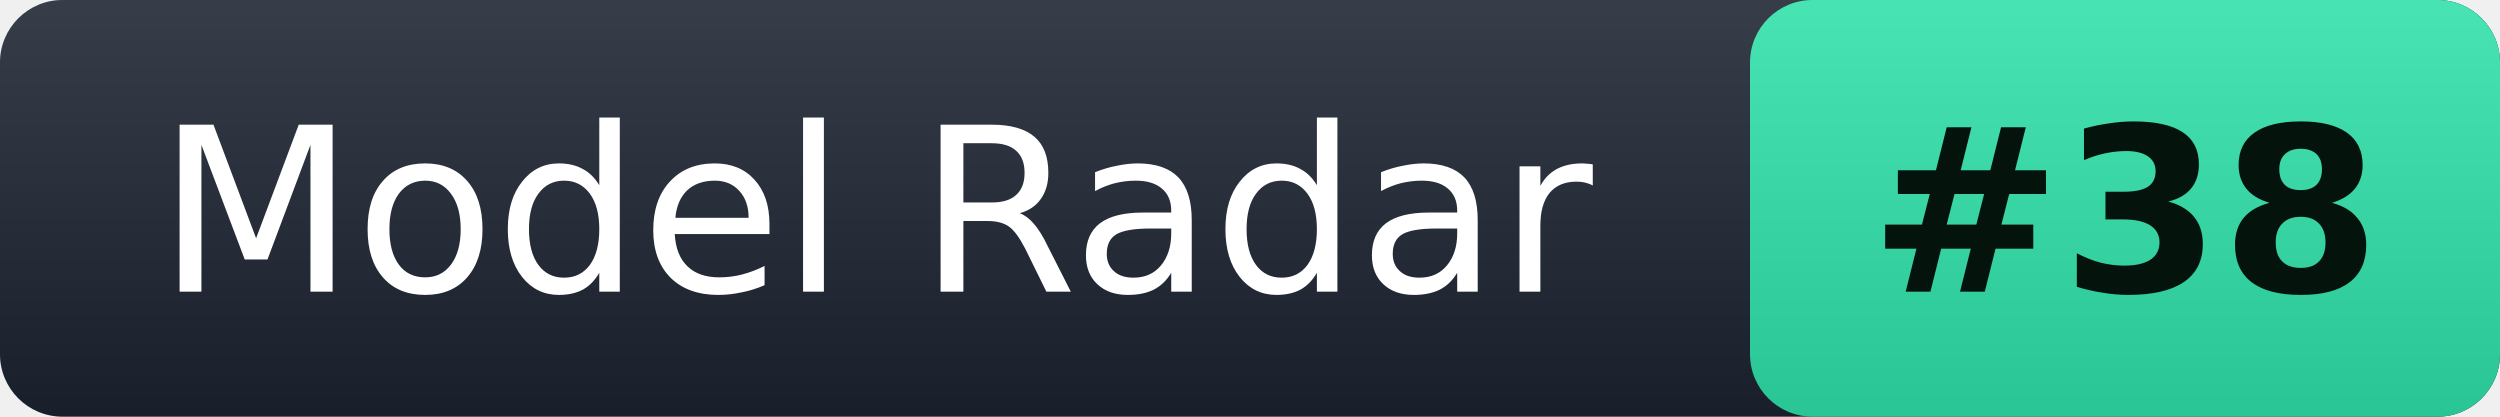
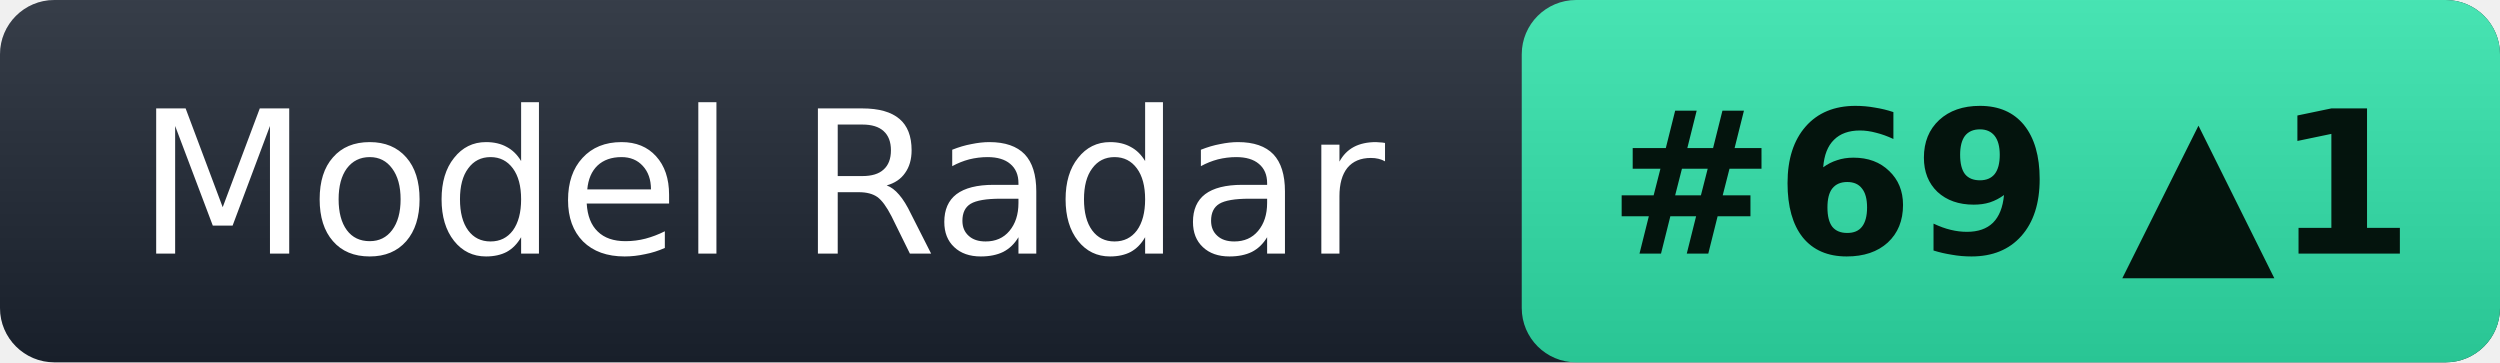
- <svg xmlns="http://www.w3.org/2000/svg" width="120" height="20" viewBox="0 0 120 20" role="img" aria-label="Model Radar — speaker-diarization-3.1 ranked #38">
+ <svg xmlns="http://www.w3.org/2000/svg" width="138" height="20" viewBox="0 0 138 20" role="img" aria-label="Model Radar — speaker-diarization-3.1 ranked #69 ▲1">
  <linearGradient id="mrpyannote-speaker-diarization-3-1" x2="0" y2="100%">
    <stop offset="0" stop-color="#fff" stop-opacity=".12" />
    <stop offset="1" stop-opacity=".12" />
  </linearGradient>
-   <rect rx="3" width="120" height="20" fill="#1b2330" />
-   <rect rx="3" x="84" width="36" height="20" fill="#2fe0a8" />
-   <rect rx="3" width="120" height="20" fill="url(#mrpyannote-speaker-diarization-3-1)" />
+   <rect rx="3" width="138" height="20" fill="#1b2330" />
+   <rect rx="3" x="84" width="54" height="20" fill="#2fe0a8" />
+   <rect rx="3" width="138" height="20" fill="url(#mrpyannote-speaker-diarization-3-1)" />
  <g fill="#fff" text-anchor="middle" font-family="Verdana,DejaVu Sans,Geneva,sans-serif" font-size="11">
    <text x="42" y="14">Model Radar</text>
-     <text x="102" y="14" font-weight="bold" fill="#04140d">#38</text>
+     <text x="111" y="14" font-weight="bold" fill="#04140d">#69 ▲1</text>
  </g>
</svg>
